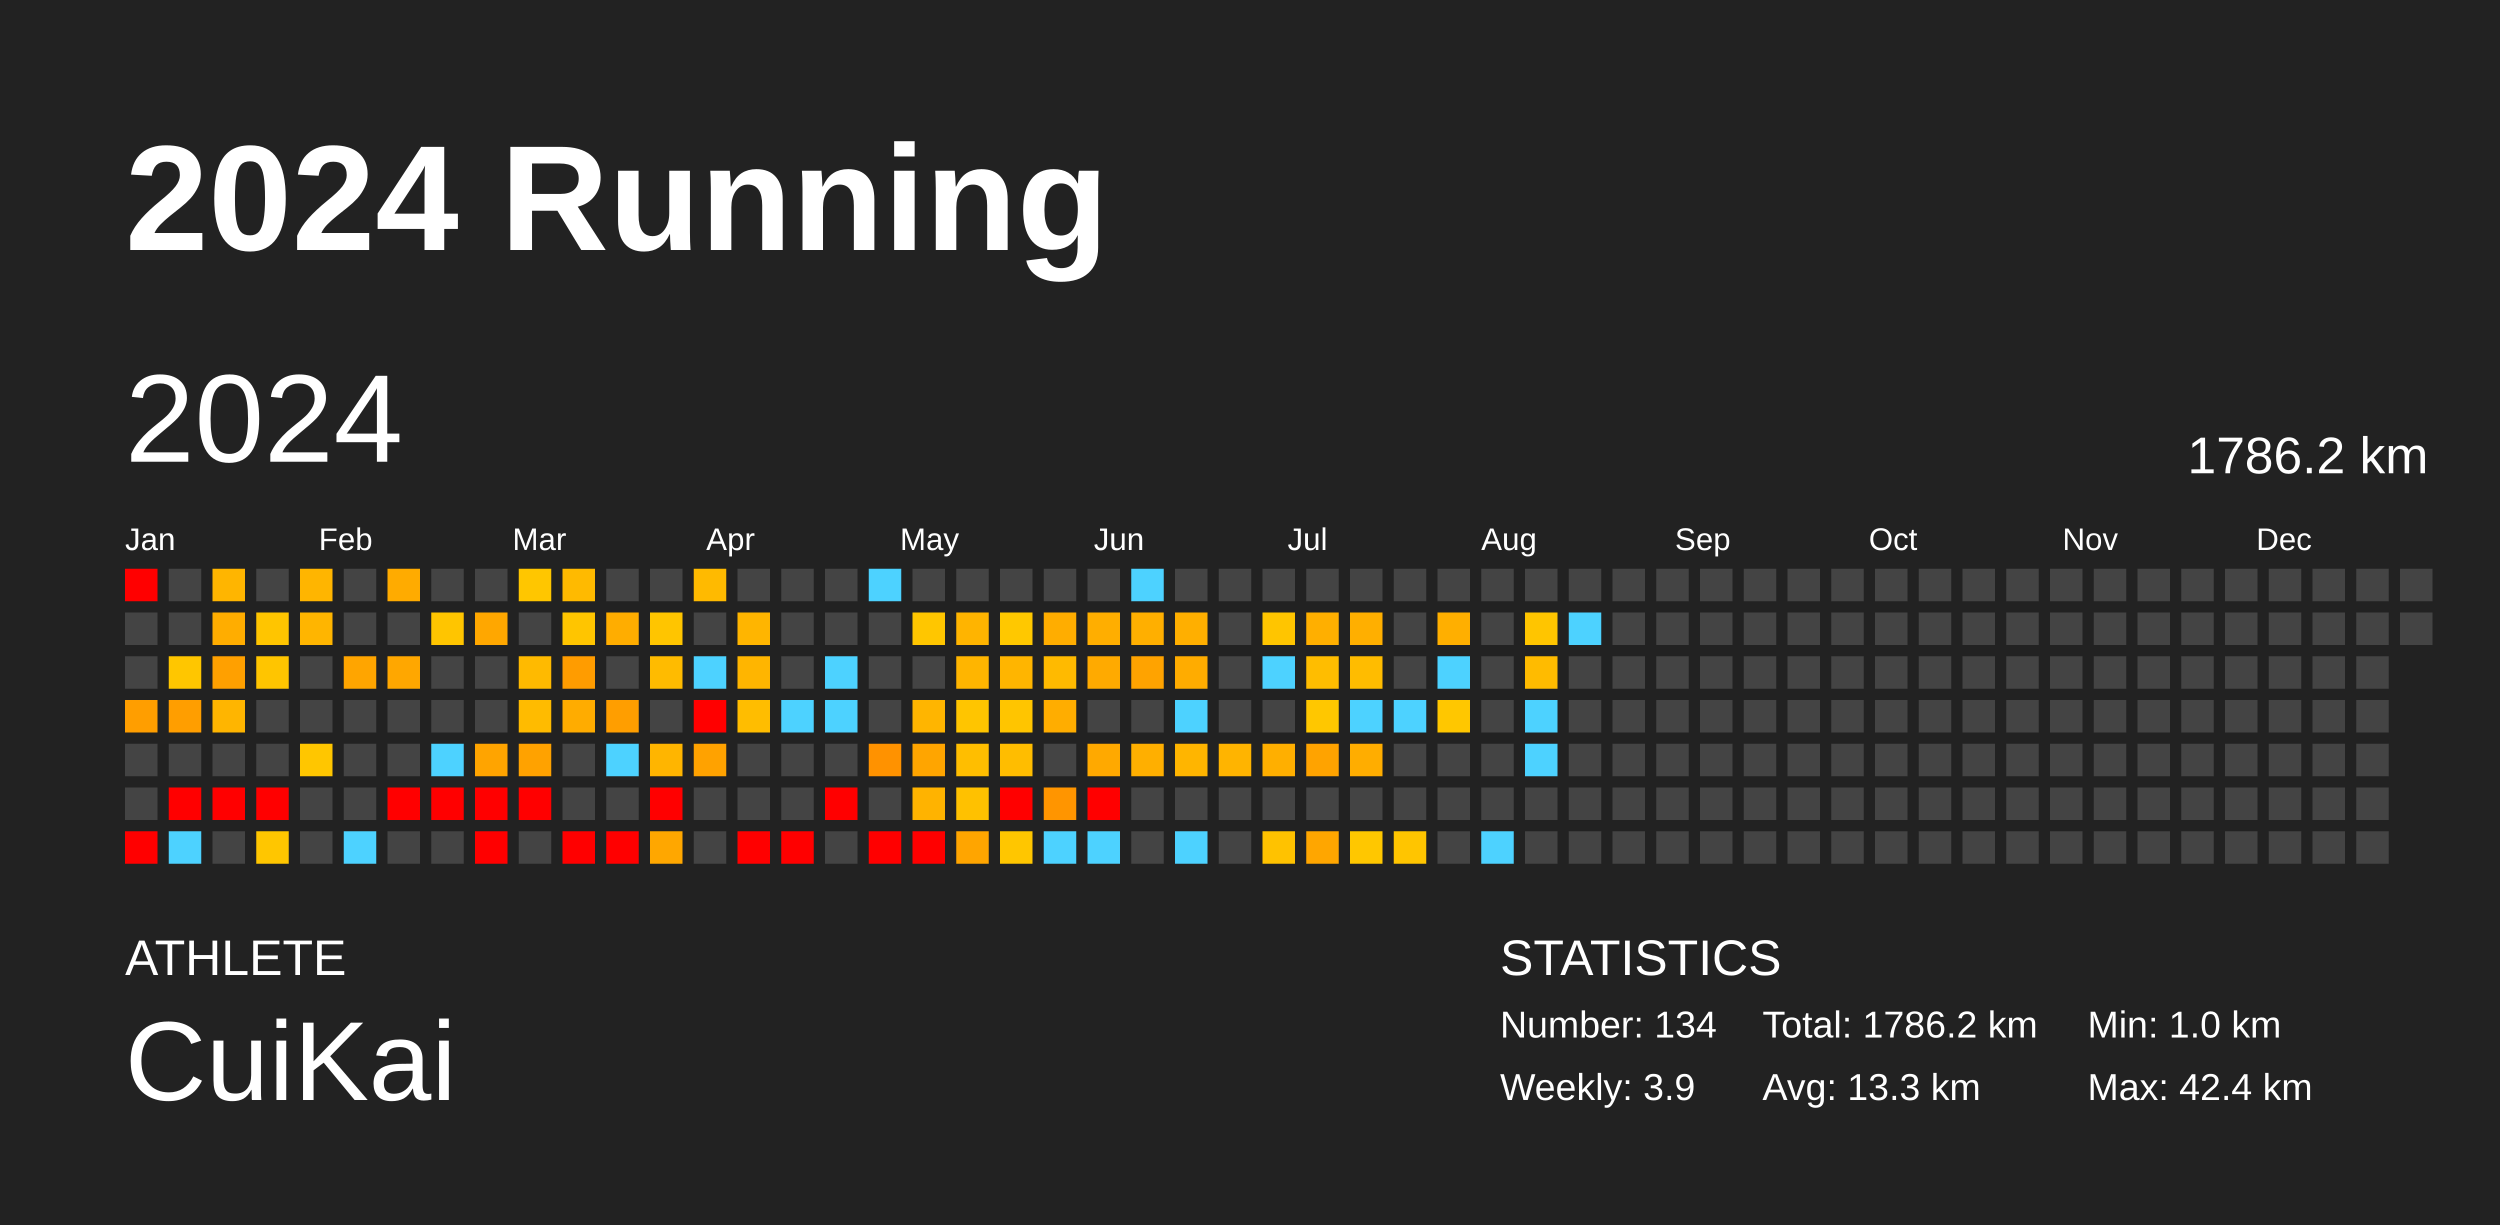
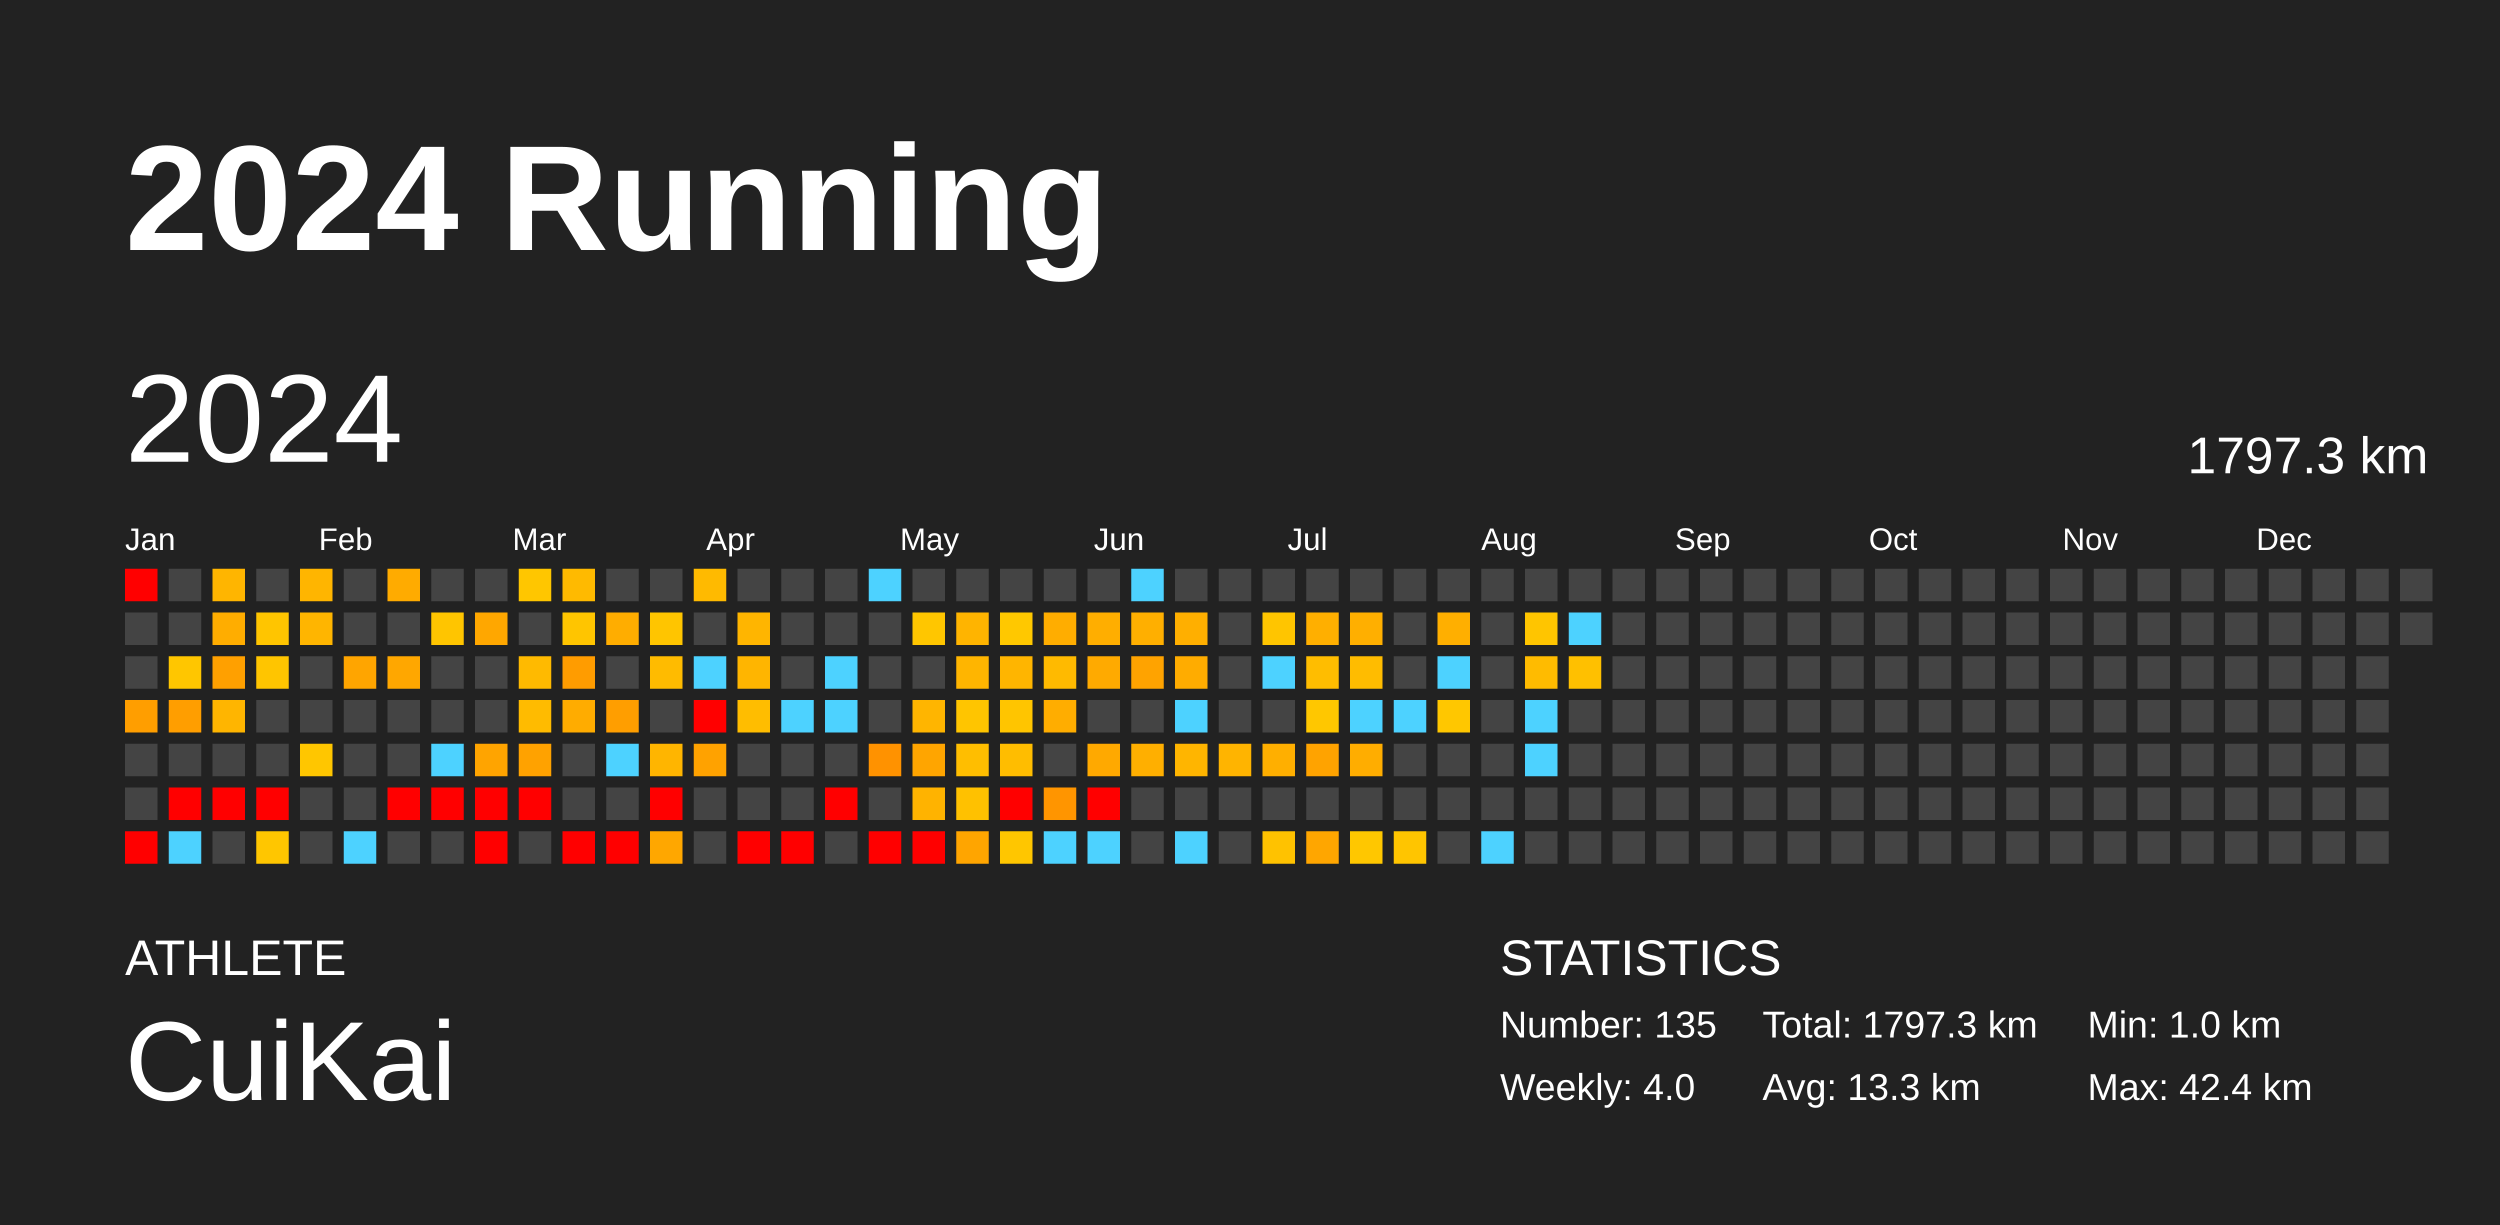
<svg xmlns="http://www.w3.org/2000/svg" baseProfile="full" height="98mm" version="1.1" viewBox="0,0,200,98" width="200mm">
  <defs />
  <rect fill="#222222" height="98" width="200" x="0" y="0" />
  <text fill="#FFFFFF" style="font-size:12px; font-family:Arial; font-weight:bold;" x="10" y="20">2024 Running</text>
  <text fill="#FFFFFF" style="font-size:4px; font-family:Arial" x="10" y="78">ATHLETE</text>
  <text fill="#FFFFFF" style="font-size:9px; font-family:Arial" x="10" y="88">CuiKai</text>
  <text fill="#FFFFFF" style="font-size:4px; font-family:Arial" x="120" y="78">STATISTICS</text>
-   <text fill="#FFFFFF" style="font-size:3px; font-family:Arial" x="120" y="83">Number: 134</text>
-   <text fill="#FFFFFF" style="font-size:3px; font-family:Arial" x="120" y="88">Weekly: 3.9</text>
-   <text fill="#FFFFFF" style="font-size:3px; font-family:Arial" x="141" y="83">Total: 1786.2 km</text>
+   <text fill="#FFFFFF" style="font-size:3px; font-family:Arial" x="120" y="83">Number: 135</text>
+   <text fill="#FFFFFF" style="font-size:3px; font-family:Arial" x="120" y="88">Weekly: 4.0</text>
+   <text fill="#FFFFFF" style="font-size:3px; font-family:Arial" x="141" y="83">Total: 1797.3 km</text>
  <text fill="#FFFFFF" style="font-size:3px; font-family:Arial" x="141" y="88">Avg: 13.3 km</text>
  <text fill="#FFFFFF" style="font-size:3px; font-family:Arial" x="167" y="83">Min: 1.0 km</text>
  <text fill="#FFFFFF" style="font-size:3px; font-family:Arial" x="167" y="88">Max: 42.4 km</text>
  <text dominant-baseline="hanging" fill="#FFFFFF" style="font-size:10.0px; font-family:Arial;" x="10" y="30">2024</text>
-   <text dominant-baseline="hanging" fill="#FFFFFF" style="font-size:4.125px; font-family:Arial;" x="175" y="35">1786.2 km</text>
+   <text dominant-baseline="hanging" fill="#FFFFFF" style="font-size:4.125px; font-family:Arial;" x="175" y="35">1797.3 km</text>
  <text fill="#FFFFFF" style="font-size:2.5px; font-family:Arial" x="10.0" y="44">Jan</text>
  <text fill="#FFFFFF" style="font-size:2.5px; font-family:Arial" x="25.5" y="44">Feb</text>
  <text fill="#FFFFFF" style="font-size:2.5px; font-family:Arial" x="41.0" y="44">Mar</text>
  <text fill="#FFFFFF" style="font-size:2.5px; font-family:Arial" x="56.5" y="44">Apr</text>
  <text fill="#FFFFFF" style="font-size:2.5px; font-family:Arial" x="72.0" y="44">May</text>
  <text fill="#FFFFFF" style="font-size:2.5px; font-family:Arial" x="87.5" y="44">Jun</text>
  <text fill="#FFFFFF" style="font-size:2.5px; font-family:Arial" x="103.0" y="44">Jul</text>
  <text fill="#FFFFFF" style="font-size:2.5px; font-family:Arial" x="118.5" y="44">Aug</text>
  <text fill="#FFFFFF" style="font-size:2.5px; font-family:Arial" x="134.0" y="44">Sep</text>
  <text fill="#FFFFFF" style="font-size:2.5px; font-family:Arial" x="149.5" y="44">Oct</text>
  <text fill="#FFFFFF" style="font-size:2.5px; font-family:Arial" x="165.0" y="44">Nov</text>
  <text fill="#FFFFFF" style="font-size:2.5px; font-family:Arial" x="180.5" y="44">Dec</text>
  <rect fill="red" height="2.6" width="2.6" x="10.0" y="45.5" />
  <rect fill="#444444" height="2.6" width="2.6" x="10.0" y="49.0" />
  <rect fill="#444444" height="2.6" width="2.6" x="10.0" y="52.5" />
  <rect fill="#ff9e00" height="2.6" width="2.6" x="10.0" y="56.0" />
  <rect fill="#444444" height="2.6" width="2.6" x="10.0" y="59.5" />
  <rect fill="#444444" height="2.6" width="2.6" x="10.0" y="63.0" />
  <rect fill="red" height="2.6" width="2.6" x="10.0" y="66.5" />
  <rect fill="#444444" height="2.6" width="2.6" x="13.5" y="45.5" />
  <rect fill="#444444" height="2.6" width="2.6" x="13.5" y="49.0" />
  <rect fill="#ffc600" height="2.6" width="2.6" x="13.5" y="52.5" />
  <rect fill="#ff9e00" height="2.6" width="2.6" x="13.5" y="56.0" />
  <rect fill="#444444" height="2.6" width="2.6" x="13.5" y="59.5" />
  <rect fill="red" height="2.6" width="2.6" x="13.5" y="63.0" />
  <rect fill="#4dd2ff" height="2.6" width="2.6" x="13.5" y="66.5" />
  <rect fill="#ffb500" height="2.6" width="2.6" x="17.0" y="45.5" />
  <rect fill="#ffad00" height="2.6" width="2.6" x="17.0" y="49.0" />
  <rect fill="#ffa000" height="2.6" width="2.6" x="17.0" y="52.5" />
  <rect fill="#ffb500" height="2.6" width="2.6" x="17.0" y="56.0" />
  <rect fill="#444444" height="2.6" width="2.6" x="17.0" y="59.5" />
  <rect fill="red" height="2.6" width="2.6" x="17.0" y="63.0" />
  <rect fill="#444444" height="2.6" width="2.6" x="17.0" y="66.5" />
  <rect fill="#444444" height="2.6" width="2.6" x="20.5" y="45.5" />
  <rect fill="#ffc500" height="2.6" width="2.6" x="20.5" y="49.0" />
  <rect fill="#ffc500" height="2.6" width="2.6" x="20.5" y="52.5" />
  <rect fill="#444444" height="2.6" width="2.6" x="20.5" y="56.0" />
  <rect fill="#444444" height="2.6" width="2.6" x="20.5" y="59.5" />
  <rect fill="red" height="2.6" width="2.6" x="20.5" y="63.0" />
  <rect fill="#ffc600" height="2.6" width="2.6" x="20.5" y="66.5" />
  <rect fill="#ffb500" height="2.6" width="2.6" x="24.0" y="45.5" />
  <rect fill="#ffb500" height="2.6" width="2.6" x="24.0" y="49.0" />
  <rect fill="#444444" height="2.6" width="2.6" x="24.0" y="52.5" />
  <rect fill="#444444" height="2.6" width="2.6" x="24.0" y="56.0" />
  <rect fill="#ffc600" height="2.6" width="2.6" x="24.0" y="59.5" />
  <rect fill="#444444" height="2.6" width="2.6" x="24.0" y="63.0" />
  <rect fill="#444444" height="2.6" width="2.6" x="24.0" y="66.5" />
  <rect fill="#444444" height="2.6" width="2.6" x="27.5" y="45.5" />
  <rect fill="#444444" height="2.6" width="2.6" x="27.5" y="49.0" />
  <rect fill="#ffa500" height="2.6" width="2.6" x="27.5" y="52.5" />
  <rect fill="#444444" height="2.6" width="2.6" x="27.5" y="56.0" />
  <rect fill="#444444" height="2.6" width="2.6" x="27.5" y="59.5" />
  <rect fill="#444444" height="2.6" width="2.6" x="27.5" y="63.0" />
  <rect fill="#4dd2ff" height="2.6" width="2.6" x="27.5" y="66.5" />
  <rect fill="#ffab00" height="2.6" width="2.6" x="31.0" y="45.5" />
  <rect fill="#444444" height="2.6" width="2.6" x="31.0" y="49.0" />
  <rect fill="#ffa700" height="2.6" width="2.6" x="31.0" y="52.5" />
  <rect fill="#444444" height="2.6" width="2.6" x="31.0" y="56.0" />
  <rect fill="#444444" height="2.6" width="2.6" x="31.0" y="59.5" />
  <rect fill="red" height="2.6" width="2.6" x="31.0" y="63.0" />
  <rect fill="#444444" height="2.6" width="2.6" x="31.0" y="66.5" />
  <rect fill="#444444" height="2.6" width="2.6" x="34.5" y="45.5" />
  <rect fill="#ffc500" height="2.6" width="2.6" x="34.5" y="49.0" />
  <rect fill="#444444" height="2.6" width="2.6" x="34.5" y="52.5" />
  <rect fill="#444444" height="2.6" width="2.6" x="34.5" y="56.0" />
  <rect fill="#4dd2ff" height="2.6" width="2.6" x="34.5" y="59.5" />
  <rect fill="red" height="2.6" width="2.6" x="34.5" y="63.0" />
  <rect fill="#444444" height="2.6" width="2.6" x="34.5" y="66.5" />
  <rect fill="#444444" height="2.6" width="2.6" x="38.0" y="45.5" />
  <rect fill="#ffa700" height="2.6" width="2.6" x="38.0" y="49.0" />
  <rect fill="#444444" height="2.6" width="2.6" x="38.0" y="52.5" />
  <rect fill="#444444" height="2.6" width="2.6" x="38.0" y="56.0" />
  <rect fill="#ffa400" height="2.6" width="2.6" x="38.0" y="59.5" />
  <rect fill="red" height="2.6" width="2.6" x="38.0" y="63.0" />
  <rect fill="red" height="2.6" width="2.6" x="38.0" y="66.5" />
  <rect fill="#ffc600" height="2.6" width="2.6" x="41.5" y="45.5" />
  <rect fill="#444444" height="2.6" width="2.6" x="41.5" y="49.0" />
  <rect fill="#ffba00" height="2.6" width="2.6" x="41.5" y="52.5" />
  <rect fill="#ffbb00" height="2.6" width="2.6" x="41.5" y="56.0" />
  <rect fill="#ffa200" height="2.6" width="2.6" x="41.5" y="59.5" />
  <rect fill="red" height="2.6" width="2.6" x="41.5" y="63.0" />
  <rect fill="#444444" height="2.6" width="2.6" x="41.5" y="66.5" />
  <rect fill="#ffba00" height="2.6" width="2.6" x="45.0" y="45.5" />
  <rect fill="#ffc500" height="2.6" width="2.6" x="45.0" y="49.0" />
  <rect fill="#ff9c00" height="2.6" width="2.6" x="45.0" y="52.5" />
  <rect fill="#ffac00" height="2.6" width="2.6" x="45.0" y="56.0" />
  <rect fill="#444444" height="2.6" width="2.6" x="45.0" y="59.5" />
  <rect fill="#444444" height="2.6" width="2.6" x="45.0" y="63.0" />
  <rect fill="red" height="2.6" width="2.6" x="45.0" y="66.5" />
  <rect fill="#444444" height="2.6" width="2.6" x="48.5" y="45.5" />
  <rect fill="#ffad00" height="2.6" width="2.6" x="48.5" y="49.0" />
  <rect fill="#444444" height="2.6" width="2.6" x="48.5" y="52.5" />
  <rect fill="#ff9e00" height="2.6" width="2.6" x="48.5" y="56.0" />
  <rect fill="#4dd2ff" height="2.6" width="2.6" x="48.5" y="59.5" />
  <rect fill="#444444" height="2.6" width="2.6" x="48.5" y="63.0" />
  <rect fill="red" height="2.6" width="2.6" x="48.5" y="66.5" />
  <rect fill="#444444" height="2.6" width="2.6" x="52.0" y="45.5" />
  <rect fill="#ffc500" height="2.6" width="2.6" x="52.0" y="49.0" />
  <rect fill="#ffbb00" height="2.6" width="2.6" x="52.0" y="52.5" />
  <rect fill="#444444" height="2.6" width="2.6" x="52.0" y="56.0" />
  <rect fill="#ffb500" height="2.6" width="2.6" x="52.0" y="59.5" />
  <rect fill="red" height="2.6" width="2.6" x="52.0" y="63.0" />
  <rect fill="#ffa700" height="2.6" width="2.6" x="52.0" y="66.5" />
  <rect fill="#ffba00" height="2.6" width="2.6" x="55.5" y="45.5" />
  <rect fill="#444444" height="2.6" width="2.6" x="55.5" y="49.0" />
  <rect fill="#4dd2ff" height="2.6" width="2.6" x="55.5" y="52.5" />
  <rect fill="red" height="2.6" width="2.6" x="55.5" y="56.0" />
  <rect fill="#ffa200" height="2.6" width="2.6" x="55.5" y="59.5" />
  <rect fill="#444444" height="2.6" width="2.6" x="55.5" y="63.0" />
  <rect fill="#444444" height="2.6" width="2.6" x="55.5" y="66.5" />
  <rect fill="#444444" height="2.6" width="2.6" x="59.0" y="45.5" />
  <rect fill="#ffb500" height="2.6" width="2.6" x="59.0" y="49.0" />
  <rect fill="#ffb500" height="2.6" width="2.6" x="59.0" y="52.5" />
  <rect fill="#ffbd00" height="2.6" width="2.6" x="59.0" y="56.0" />
  <rect fill="#444444" height="2.6" width="2.6" x="59.0" y="59.5" />
  <rect fill="#444444" height="2.6" width="2.6" x="59.0" y="63.0" />
  <rect fill="red" height="2.6" width="2.6" x="59.0" y="66.5" />
  <rect fill="#444444" height="2.6" width="2.6" x="62.5" y="45.5" />
  <rect fill="#444444" height="2.6" width="2.6" x="62.5" y="49.0" />
  <rect fill="#444444" height="2.6" width="2.6" x="62.5" y="52.5" />
  <rect fill="#4dd2ff" height="2.6" width="2.6" x="62.5" y="56.0" />
  <rect fill="#444444" height="2.6" width="2.6" x="62.5" y="59.5" />
  <rect fill="#444444" height="2.6" width="2.6" x="62.5" y="63.0" />
  <rect fill="red" height="2.6" width="2.6" x="62.5" y="66.5" />
  <rect fill="#444444" height="2.6" width="2.6" x="66.0" y="45.5" />
  <rect fill="#444444" height="2.6" width="2.6" x="66.0" y="49.0" />
  <rect fill="#4dd2ff" height="2.6" width="2.6" x="66.0" y="52.5" />
  <rect fill="#4dd2ff" height="2.6" width="2.6" x="66.0" y="56.0" />
  <rect fill="#444444" height="2.6" width="2.6" x="66.0" y="59.5" />
  <rect fill="red" height="2.6" width="2.6" x="66.0" y="63.0" />
  <rect fill="#444444" height="2.6" width="2.6" x="66.0" y="66.5" />
  <rect fill="#4dd2ff" height="2.6" width="2.6" x="69.5" y="45.5" />
  <rect fill="#444444" height="2.6" width="2.6" x="69.5" y="49.0" />
  <rect fill="#444444" height="2.6" width="2.6" x="69.5" y="52.5" />
  <rect fill="#444444" height="2.6" width="2.6" x="69.5" y="56.0" />
  <rect fill="#ff9200" height="2.6" width="2.6" x="69.5" y="59.5" />
  <rect fill="#444444" height="2.6" width="2.6" x="69.5" y="63.0" />
  <rect fill="red" height="2.6" width="2.6" x="69.5" y="66.5" />
  <rect fill="#444444" height="2.6" width="2.6" x="73.0" y="45.5" />
  <rect fill="#ffc600" height="2.6" width="2.6" x="73.0" y="49.0" />
  <rect fill="#444444" height="2.6" width="2.6" x="73.0" y="52.5" />
  <rect fill="#ffb500" height="2.6" width="2.6" x="73.0" y="56.0" />
  <rect fill="#ffa500" height="2.6" width="2.6" x="73.0" y="59.5" />
  <rect fill="#ffb300" height="2.6" width="2.6" x="73.0" y="63.0" />
  <rect fill="red" height="2.6" width="2.6" x="73.0" y="66.5" />
  <rect fill="#444444" height="2.6" width="2.6" x="76.5" y="45.5" />
  <rect fill="#ffb400" height="2.6" width="2.6" x="76.5" y="49.0" />
  <rect fill="#ffb500" height="2.6" width="2.6" x="76.5" y="52.5" />
  <rect fill="#ffc500" height="2.6" width="2.6" x="76.5" y="56.0" />
  <rect fill="#ffbe00" height="2.6" width="2.6" x="76.5" y="59.5" />
  <rect fill="#ffc100" height="2.6" width="2.6" x="76.5" y="63.0" />
  <rect fill="#ffa500" height="2.6" width="2.6" x="76.5" y="66.5" />
  <rect fill="#444444" height="2.6" width="2.6" x="80.0" y="45.5" />
  <rect fill="#ffc800" height="2.6" width="2.6" x="80.0" y="49.0" />
  <rect fill="#ffb500" height="2.6" width="2.6" x="80.0" y="52.5" />
  <rect fill="#ffc500" height="2.6" width="2.6" x="80.0" y="56.0" />
  <rect fill="#ffbd00" height="2.6" width="2.6" x="80.0" y="59.5" />
  <rect fill="red" height="2.6" width="2.6" x="80.0" y="63.0" />
  <rect fill="#ffc600" height="2.6" width="2.6" x="80.0" y="66.5" />
  <rect fill="#444444" height="2.6" width="2.6" x="83.5" y="45.5" />
  <rect fill="#ffad00" height="2.6" width="2.6" x="83.5" y="49.0" />
  <rect fill="#ffba00" height="2.6" width="2.6" x="83.5" y="52.5" />
  <rect fill="#ffad00" height="2.6" width="2.6" x="83.5" y="56.0" />
  <rect fill="#444444" height="2.6" width="2.6" x="83.5" y="59.5" />
  <rect fill="#ff9500" height="2.6" width="2.6" x="83.5" y="63.0" />
  <rect fill="#4dd2ff" height="2.6" width="2.6" x="83.5" y="66.5" />
  <rect fill="#444444" height="2.6" width="2.6" x="87.0" y="45.5" />
  <rect fill="#ffae00" height="2.6" width="2.6" x="87.0" y="49.0" />
  <rect fill="#ffaa00" height="2.6" width="2.6" x="87.0" y="52.5" />
  <rect fill="#444444" height="2.6" width="2.6" x="87.0" y="56.0" />
  <rect fill="#ffa900" height="2.6" width="2.6" x="87.0" y="59.5" />
  <rect fill="red" height="2.6" width="2.6" x="87.0" y="63.0" />
  <rect fill="#4dd2ff" height="2.6" width="2.6" x="87.0" y="66.5" />
  <rect fill="#4dd2ff" height="2.6" width="2.6" x="90.5" y="45.5" />
  <rect fill="#ffaf00" height="2.6" width="2.6" x="90.5" y="49.0" />
  <rect fill="#ffa300" height="2.6" width="2.6" x="90.5" y="52.5" />
  <rect fill="#444444" height="2.6" width="2.6" x="90.5" y="56.0" />
  <rect fill="#ffaf00" height="2.6" width="2.6" x="90.5" y="59.5" />
  <rect fill="#444444" height="2.6" width="2.6" x="90.5" y="63.0" />
  <rect fill="#444444" height="2.6" width="2.6" x="90.5" y="66.5" />
  <rect fill="#444444" height="2.6" width="2.6" x="94.0" y="45.5" />
  <rect fill="#ffaf00" height="2.6" width="2.6" x="94.0" y="49.0" />
  <rect fill="#ffac00" height="2.6" width="2.6" x="94.0" y="52.5" />
  <rect fill="#4dd2ff" height="2.6" width="2.6" x="94.0" y="56.0" />
  <rect fill="#ffb500" height="2.6" width="2.6" x="94.0" y="59.5" />
  <rect fill="#444444" height="2.6" width="2.6" x="94.0" y="63.0" />
  <rect fill="#4dd2ff" height="2.6" width="2.6" x="94.0" y="66.5" />
  <rect fill="#444444" height="2.6" width="2.6" x="97.5" y="45.5" />
  <rect fill="#444444" height="2.6" width="2.6" x="97.5" y="49.0" />
  <rect fill="#444444" height="2.6" width="2.6" x="97.5" y="52.5" />
  <rect fill="#444444" height="2.6" width="2.6" x="97.5" y="56.0" />
  <rect fill="#ffb400" height="2.6" width="2.6" x="97.5" y="59.5" />
  <rect fill="#444444" height="2.6" width="2.6" x="97.5" y="63.0" />
  <rect fill="#444444" height="2.6" width="2.6" x="97.5" y="66.5" />
  <rect fill="#444444" height="2.6" width="2.6" x="101.0" y="45.5" />
  <rect fill="#ffc500" height="2.6" width="2.6" x="101.0" y="49.0" />
  <rect fill="#4dd2ff" height="2.6" width="2.6" x="101.0" y="52.5" />
  <rect fill="#444444" height="2.6" width="2.6" x="101.0" y="56.0" />
  <rect fill="#ffaf00" height="2.6" width="2.6" x="101.0" y="59.5" />
  <rect fill="#444444" height="2.6" width="2.6" x="101.0" y="63.0" />
  <rect fill="#ffc200" height="2.6" width="2.6" x="101.0" y="66.5" />
  <rect fill="#444444" height="2.6" width="2.6" x="104.5" y="45.5" />
  <rect fill="#ffaf00" height="2.6" width="2.6" x="104.5" y="49.0" />
  <rect fill="#ffbd00" height="2.6" width="2.6" x="104.5" y="52.5" />
  <rect fill="#ffc700" height="2.6" width="2.6" x="104.5" y="56.0" />
  <rect fill="#ffa300" height="2.6" width="2.6" x="104.5" y="59.5" />
  <rect fill="#444444" height="2.6" width="2.6" x="104.5" y="63.0" />
  <rect fill="#ffa600" height="2.6" width="2.6" x="104.5" y="66.5" />
  <rect fill="#444444" height="2.6" width="2.6" x="108.0" y="45.5" />
  <rect fill="#ffaf00" height="2.6" width="2.6" x="108.0" y="49.0" />
  <rect fill="#ffbc00" height="2.6" width="2.6" x="108.0" y="52.5" />
  <rect fill="#4dd2ff" height="2.6" width="2.6" x="108.0" y="56.0" />
  <rect fill="#ffad00" height="2.6" width="2.6" x="108.0" y="59.5" />
  <rect fill="#444444" height="2.6" width="2.6" x="108.0" y="63.0" />
  <rect fill="#ffc700" height="2.6" width="2.6" x="108.0" y="66.5" />
  <rect fill="#444444" height="2.6" width="2.6" x="111.5" y="45.5" />
  <rect fill="#444444" height="2.6" width="2.6" x="111.5" y="49.0" />
  <rect fill="#444444" height="2.6" width="2.6" x="111.5" y="52.5" />
  <rect fill="#4dd2ff" height="2.6" width="2.6" x="111.5" y="56.0" />
  <rect fill="#444444" height="2.6" width="2.6" x="111.5" y="59.5" />
  <rect fill="#444444" height="2.6" width="2.6" x="111.5" y="63.0" />
  <rect fill="#ffc500" height="2.6" width="2.6" x="111.5" y="66.5" />
  <rect fill="#444444" height="2.6" width="2.6" x="115.0" y="45.5" />
  <rect fill="#ffaf00" height="2.6" width="2.6" x="115.0" y="49.0" />
  <rect fill="#4dd2ff" height="2.6" width="2.6" x="115.0" y="52.5" />
  <rect fill="#ffc700" height="2.6" width="2.6" x="115.0" y="56.0" />
  <rect fill="#444444" height="2.6" width="2.6" x="115.0" y="59.5" />
  <rect fill="#444444" height="2.6" width="2.6" x="115.0" y="63.0" />
  <rect fill="#444444" height="2.6" width="2.6" x="115.0" y="66.5" />
  <rect fill="#444444" height="2.6" width="2.6" x="118.5" y="45.5" />
  <rect fill="#444444" height="2.6" width="2.6" x="118.5" y="49.0" />
  <rect fill="#444444" height="2.6" width="2.6" x="118.5" y="52.5" />
  <rect fill="#444444" height="2.6" width="2.6" x="118.5" y="56.0" />
  <rect fill="#444444" height="2.6" width="2.6" x="118.5" y="59.5" />
  <rect fill="#444444" height="2.6" width="2.6" x="118.5" y="63.0" />
  <rect fill="#4dd2ff" height="2.6" width="2.6" x="118.5" y="66.5" />
  <rect fill="#444444" height="2.6" width="2.6" x="122.0" y="45.5" />
  <rect fill="#ffc500" height="2.6" width="2.6" x="122.0" y="49.0" />
  <rect fill="#ffbb00" height="2.6" width="2.6" x="122.0" y="52.5" />
  <rect fill="#4dd2ff" height="2.6" width="2.6" x="122.0" y="56.0" />
  <rect fill="#4dd2ff" height="2.6" width="2.6" x="122.0" y="59.5" />
  <rect fill="#444444" height="2.6" width="2.6" x="122.0" y="63.0" />
  <rect fill="#444444" height="2.6" width="2.6" x="122.0" y="66.5" />
  <rect fill="#444444" height="2.6" width="2.6" x="125.5" y="45.5" />
  <rect fill="#4dd2ff" height="2.6" width="2.6" x="125.5" y="49.0" />
-   <rect fill="#444444" height="2.6" width="2.6" x="125.5" y="52.5" />
+   <rect fill="#ffc000" height="2.6" width="2.6" x="125.5" y="52.5" />
  <rect fill="#444444" height="2.6" width="2.6" x="125.5" y="56.0" />
  <rect fill="#444444" height="2.6" width="2.6" x="125.5" y="59.5" />
  <rect fill="#444444" height="2.6" width="2.6" x="125.5" y="63.0" />
  <rect fill="#444444" height="2.6" width="2.6" x="125.5" y="66.5" />
  <rect fill="#444444" height="2.6" width="2.6" x="129.0" y="45.5" />
  <rect fill="#444444" height="2.6" width="2.6" x="129.0" y="49.0" />
  <rect fill="#444444" height="2.6" width="2.6" x="129.0" y="52.5" />
  <rect fill="#444444" height="2.6" width="2.6" x="129.0" y="56.0" />
  <rect fill="#444444" height="2.6" width="2.6" x="129.0" y="59.5" />
  <rect fill="#444444" height="2.6" width="2.6" x="129.0" y="63.0" />
  <rect fill="#444444" height="2.6" width="2.6" x="129.0" y="66.5" />
  <rect fill="#444444" height="2.6" width="2.6" x="132.5" y="45.5" />
  <rect fill="#444444" height="2.6" width="2.6" x="132.5" y="49.0" />
  <rect fill="#444444" height="2.6" width="2.6" x="132.5" y="52.5" />
  <rect fill="#444444" height="2.6" width="2.6" x="132.5" y="56.0" />
  <rect fill="#444444" height="2.6" width="2.6" x="132.5" y="59.5" />
  <rect fill="#444444" height="2.6" width="2.6" x="132.5" y="63.0" />
  <rect fill="#444444" height="2.6" width="2.6" x="132.5" y="66.5" />
  <rect fill="#444444" height="2.6" width="2.6" x="136.0" y="45.5" />
  <rect fill="#444444" height="2.6" width="2.6" x="136.0" y="49.0" />
  <rect fill="#444444" height="2.6" width="2.6" x="136.0" y="52.5" />
  <rect fill="#444444" height="2.6" width="2.6" x="136.0" y="56.0" />
  <rect fill="#444444" height="2.6" width="2.6" x="136.0" y="59.5" />
  <rect fill="#444444" height="2.6" width="2.6" x="136.0" y="63.0" />
  <rect fill="#444444" height="2.6" width="2.6" x="136.0" y="66.5" />
  <rect fill="#444444" height="2.6" width="2.6" x="139.5" y="45.5" />
  <rect fill="#444444" height="2.6" width="2.6" x="139.5" y="49.0" />
  <rect fill="#444444" height="2.6" width="2.6" x="139.5" y="52.5" />
  <rect fill="#444444" height="2.6" width="2.6" x="139.5" y="56.0" />
  <rect fill="#444444" height="2.6" width="2.6" x="139.5" y="59.5" />
  <rect fill="#444444" height="2.6" width="2.6" x="139.5" y="63.0" />
  <rect fill="#444444" height="2.6" width="2.6" x="139.5" y="66.5" />
  <rect fill="#444444" height="2.6" width="2.6" x="143.0" y="45.5" />
  <rect fill="#444444" height="2.6" width="2.6" x="143.0" y="49.0" />
  <rect fill="#444444" height="2.6" width="2.6" x="143.0" y="52.5" />
  <rect fill="#444444" height="2.6" width="2.6" x="143.0" y="56.0" />
  <rect fill="#444444" height="2.6" width="2.6" x="143.0" y="59.5" />
  <rect fill="#444444" height="2.6" width="2.6" x="143.0" y="63.0" />
  <rect fill="#444444" height="2.6" width="2.6" x="143.0" y="66.5" />
  <rect fill="#444444" height="2.6" width="2.6" x="146.5" y="45.5" />
  <rect fill="#444444" height="2.6" width="2.6" x="146.5" y="49.0" />
  <rect fill="#444444" height="2.6" width="2.6" x="146.5" y="52.5" />
  <rect fill="#444444" height="2.6" width="2.6" x="146.5" y="56.0" />
  <rect fill="#444444" height="2.6" width="2.6" x="146.5" y="59.5" />
  <rect fill="#444444" height="2.6" width="2.6" x="146.5" y="63.0" />
  <rect fill="#444444" height="2.6" width="2.6" x="146.5" y="66.5" />
  <rect fill="#444444" height="2.6" width="2.6" x="150.0" y="45.5" />
  <rect fill="#444444" height="2.6" width="2.6" x="150.0" y="49.0" />
  <rect fill="#444444" height="2.6" width="2.6" x="150.0" y="52.5" />
  <rect fill="#444444" height="2.6" width="2.6" x="150.0" y="56.0" />
  <rect fill="#444444" height="2.6" width="2.6" x="150.0" y="59.5" />
  <rect fill="#444444" height="2.6" width="2.6" x="150.0" y="63.0" />
  <rect fill="#444444" height="2.6" width="2.6" x="150.0" y="66.5" />
  <rect fill="#444444" height="2.6" width="2.6" x="153.5" y="45.5" />
  <rect fill="#444444" height="2.6" width="2.6" x="153.5" y="49.0" />
  <rect fill="#444444" height="2.6" width="2.6" x="153.5" y="52.5" />
  <rect fill="#444444" height="2.6" width="2.6" x="153.5" y="56.0" />
  <rect fill="#444444" height="2.6" width="2.6" x="153.5" y="59.5" />
  <rect fill="#444444" height="2.6" width="2.6" x="153.5" y="63.0" />
  <rect fill="#444444" height="2.6" width="2.6" x="153.5" y="66.5" />
  <rect fill="#444444" height="2.6" width="2.6" x="157.0" y="45.5" />
  <rect fill="#444444" height="2.6" width="2.6" x="157.0" y="49.0" />
  <rect fill="#444444" height="2.6" width="2.6" x="157.0" y="52.5" />
  <rect fill="#444444" height="2.6" width="2.6" x="157.0" y="56.0" />
  <rect fill="#444444" height="2.6" width="2.6" x="157.0" y="59.5" />
  <rect fill="#444444" height="2.6" width="2.6" x="157.0" y="63.0" />
  <rect fill="#444444" height="2.6" width="2.6" x="157.0" y="66.5" />
  <rect fill="#444444" height="2.6" width="2.6" x="160.5" y="45.5" />
  <rect fill="#444444" height="2.6" width="2.6" x="160.5" y="49.0" />
  <rect fill="#444444" height="2.6" width="2.6" x="160.5" y="52.5" />
  <rect fill="#444444" height="2.6" width="2.6" x="160.5" y="56.0" />
  <rect fill="#444444" height="2.6" width="2.6" x="160.5" y="59.5" />
  <rect fill="#444444" height="2.6" width="2.6" x="160.5" y="63.0" />
  <rect fill="#444444" height="2.6" width="2.6" x="160.5" y="66.5" />
  <rect fill="#444444" height="2.6" width="2.6" x="164.0" y="45.5" />
  <rect fill="#444444" height="2.6" width="2.6" x="164.0" y="49.0" />
  <rect fill="#444444" height="2.6" width="2.6" x="164.0" y="52.5" />
  <rect fill="#444444" height="2.6" width="2.6" x="164.0" y="56.0" />
  <rect fill="#444444" height="2.6" width="2.6" x="164.0" y="59.5" />
  <rect fill="#444444" height="2.6" width="2.6" x="164.0" y="63.0" />
  <rect fill="#444444" height="2.6" width="2.6" x="164.0" y="66.5" />
  <rect fill="#444444" height="2.6" width="2.6" x="167.5" y="45.5" />
  <rect fill="#444444" height="2.6" width="2.6" x="167.5" y="49.0" />
  <rect fill="#444444" height="2.6" width="2.6" x="167.5" y="52.5" />
  <rect fill="#444444" height="2.6" width="2.6" x="167.5" y="56.0" />
  <rect fill="#444444" height="2.6" width="2.6" x="167.5" y="59.5" />
  <rect fill="#444444" height="2.6" width="2.6" x="167.5" y="63.0" />
  <rect fill="#444444" height="2.6" width="2.6" x="167.5" y="66.5" />
  <rect fill="#444444" height="2.6" width="2.6" x="171.0" y="45.5" />
  <rect fill="#444444" height="2.6" width="2.6" x="171.0" y="49.0" />
  <rect fill="#444444" height="2.6" width="2.6" x="171.0" y="52.5" />
  <rect fill="#444444" height="2.6" width="2.6" x="171.0" y="56.0" />
  <rect fill="#444444" height="2.6" width="2.6" x="171.0" y="59.5" />
  <rect fill="#444444" height="2.6" width="2.6" x="171.0" y="63.0" />
  <rect fill="#444444" height="2.6" width="2.6" x="171.0" y="66.5" />
  <rect fill="#444444" height="2.6" width="2.6" x="174.5" y="45.5" />
  <rect fill="#444444" height="2.6" width="2.6" x="174.5" y="49.0" />
  <rect fill="#444444" height="2.6" width="2.6" x="174.5" y="52.5" />
  <rect fill="#444444" height="2.6" width="2.6" x="174.5" y="56.0" />
  <rect fill="#444444" height="2.6" width="2.6" x="174.5" y="59.5" />
  <rect fill="#444444" height="2.6" width="2.6" x="174.5" y="63.0" />
  <rect fill="#444444" height="2.6" width="2.6" x="174.5" y="66.5" />
  <rect fill="#444444" height="2.6" width="2.6" x="178.0" y="45.5" />
  <rect fill="#444444" height="2.6" width="2.6" x="178.0" y="49.0" />
  <rect fill="#444444" height="2.6" width="2.6" x="178.0" y="52.5" />
  <rect fill="#444444" height="2.6" width="2.6" x="178.0" y="56.0" />
  <rect fill="#444444" height="2.6" width="2.6" x="178.0" y="59.5" />
  <rect fill="#444444" height="2.6" width="2.6" x="178.0" y="63.0" />
  <rect fill="#444444" height="2.6" width="2.6" x="178.0" y="66.5" />
  <rect fill="#444444" height="2.6" width="2.6" x="181.5" y="45.5" />
  <rect fill="#444444" height="2.6" width="2.6" x="181.5" y="49.0" />
  <rect fill="#444444" height="2.6" width="2.6" x="181.5" y="52.5" />
  <rect fill="#444444" height="2.6" width="2.6" x="181.5" y="56.0" />
  <rect fill="#444444" height="2.6" width="2.6" x="181.5" y="59.5" />
  <rect fill="#444444" height="2.6" width="2.6" x="181.5" y="63.0" />
  <rect fill="#444444" height="2.6" width="2.6" x="181.5" y="66.5" />
  <rect fill="#444444" height="2.6" width="2.6" x="185.0" y="45.5" />
  <rect fill="#444444" height="2.6" width="2.6" x="185.0" y="49.0" />
  <rect fill="#444444" height="2.6" width="2.6" x="185.0" y="52.5" />
  <rect fill="#444444" height="2.6" width="2.6" x="185.0" y="56.0" />
  <rect fill="#444444" height="2.6" width="2.6" x="185.0" y="59.5" />
  <rect fill="#444444" height="2.6" width="2.6" x="185.0" y="63.0" />
  <rect fill="#444444" height="2.6" width="2.6" x="185.0" y="66.5" />
  <rect fill="#444444" height="2.6" width="2.6" x="188.5" y="45.5" />
  <rect fill="#444444" height="2.6" width="2.6" x="188.5" y="49.0" />
  <rect fill="#444444" height="2.6" width="2.6" x="188.5" y="52.5" />
  <rect fill="#444444" height="2.6" width="2.6" x="188.5" y="56.0" />
  <rect fill="#444444" height="2.6" width="2.6" x="188.5" y="59.5" />
  <rect fill="#444444" height="2.6" width="2.6" x="188.5" y="63.0" />
  <rect fill="#444444" height="2.6" width="2.6" x="188.5" y="66.5" />
  <rect fill="#444444" height="2.6" width="2.6" x="192.0" y="45.5" />
  <rect fill="#444444" height="2.6" width="2.6" x="192.0" y="49.0" />
</svg>
